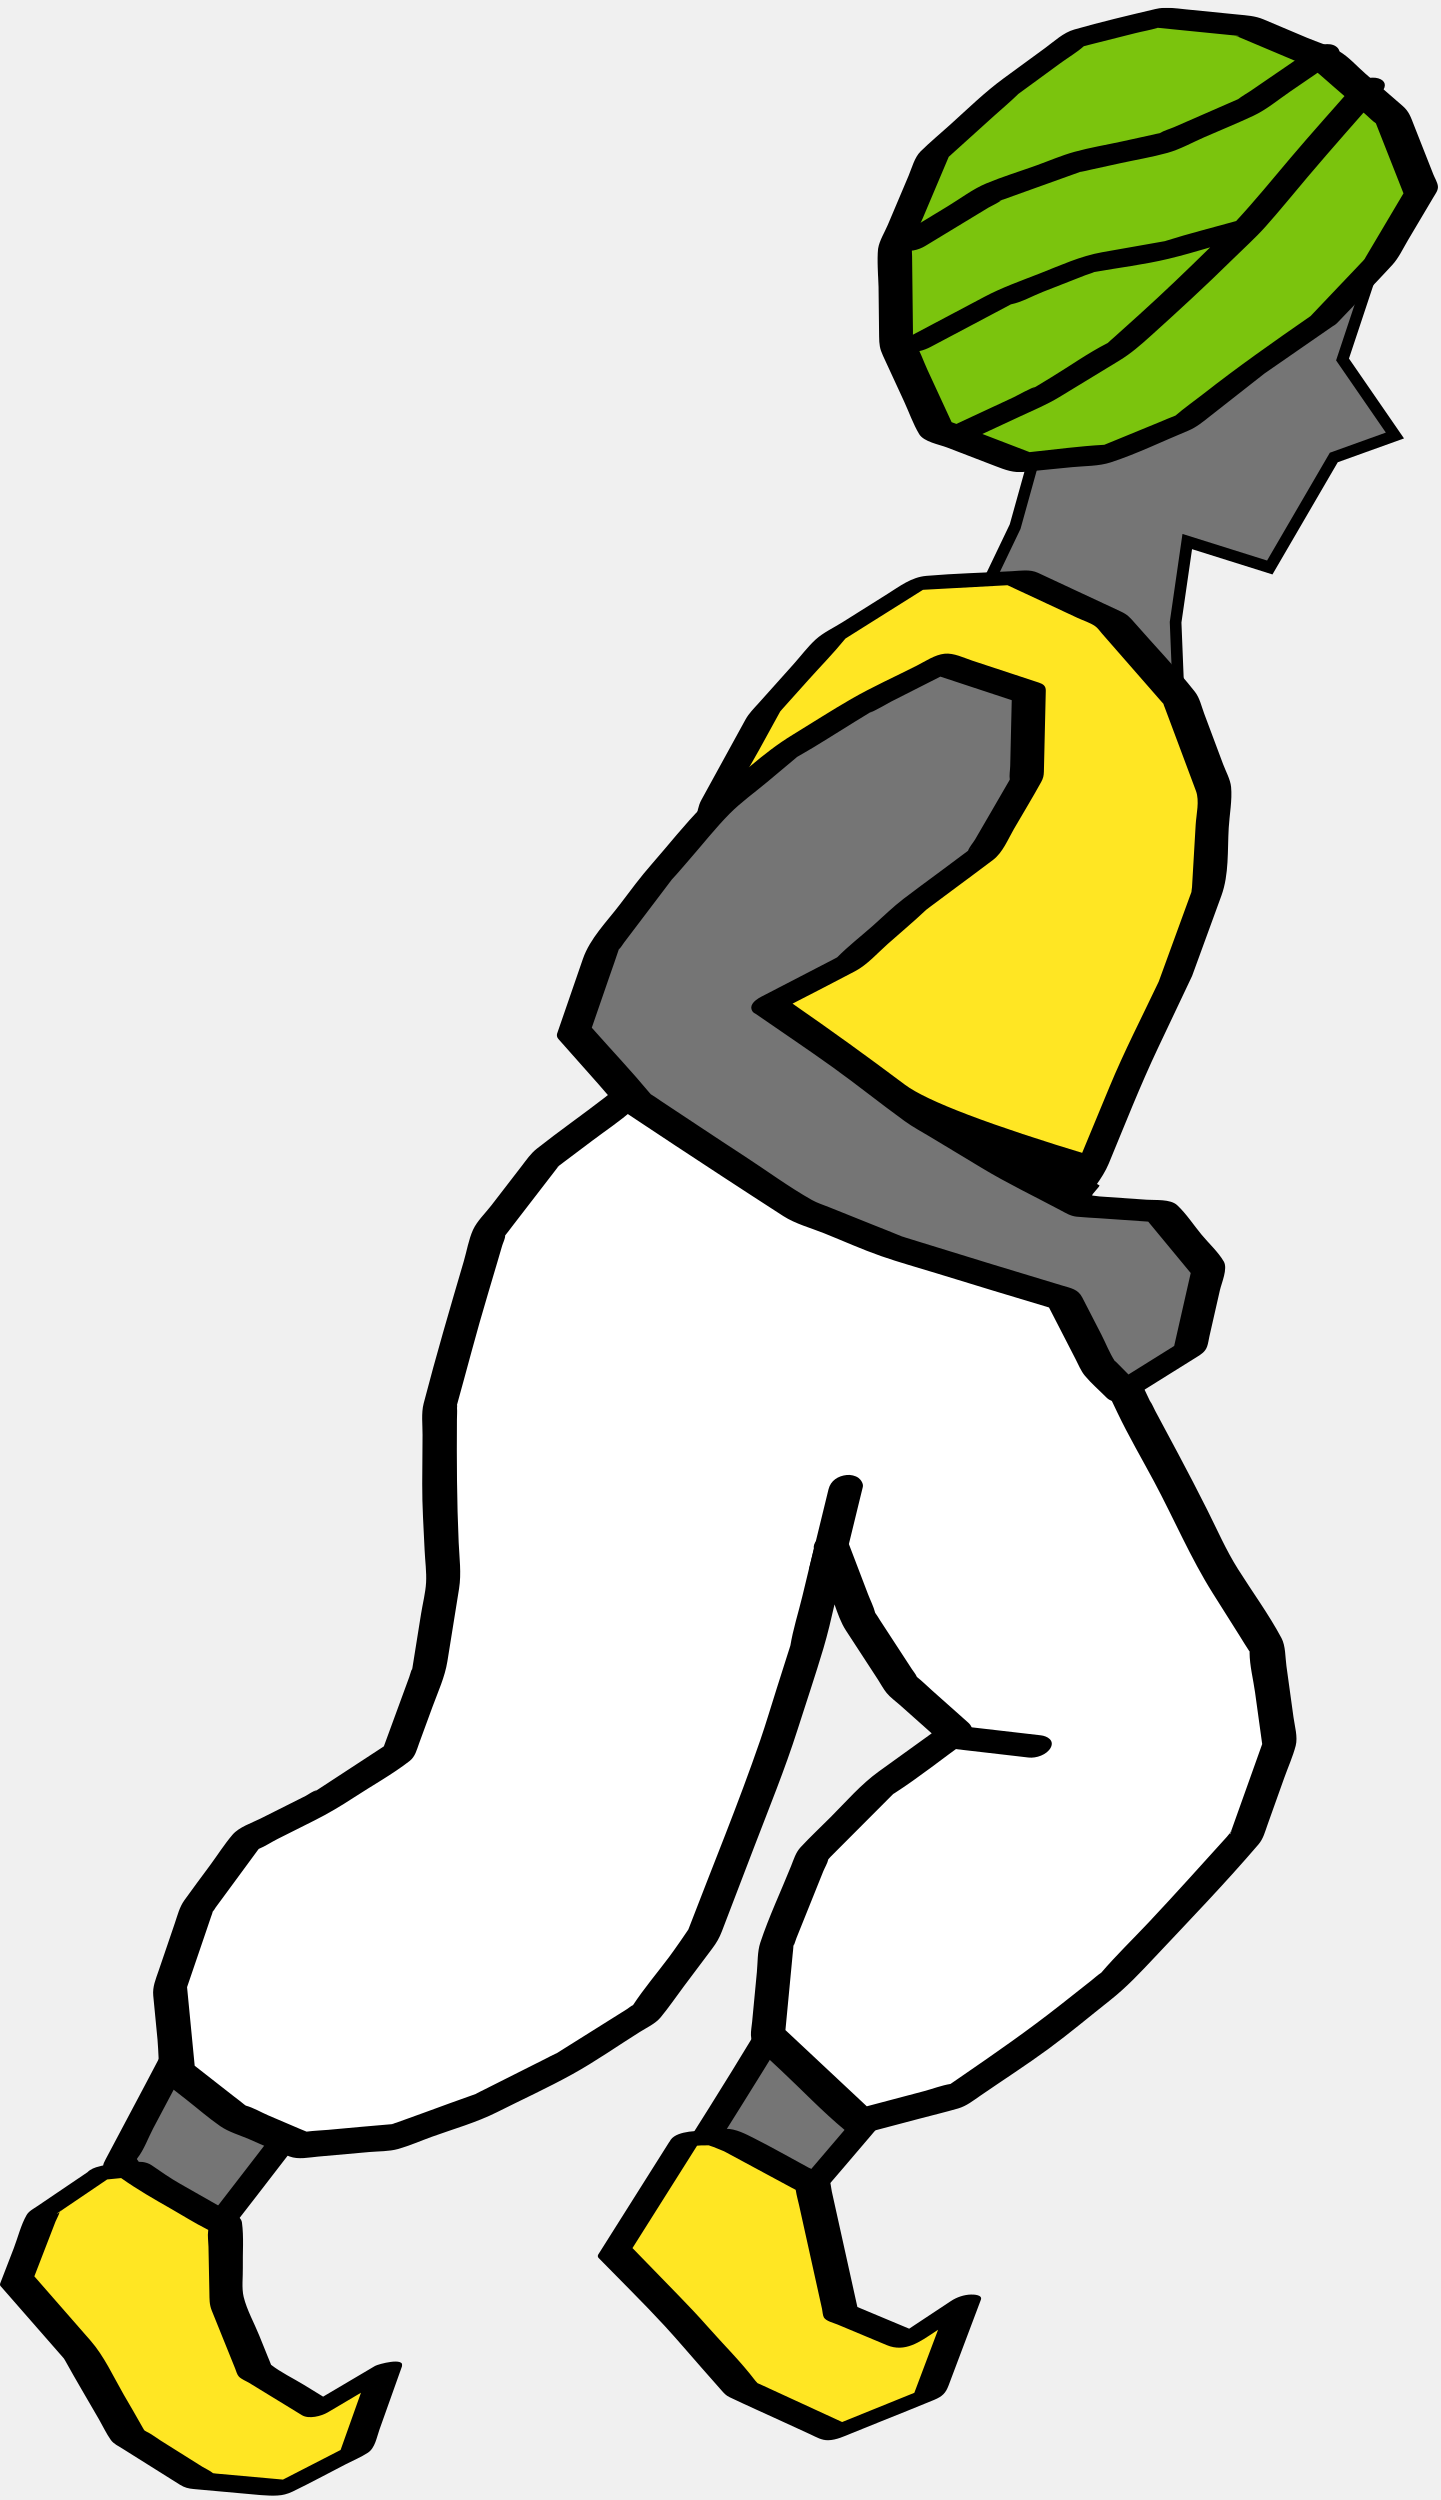
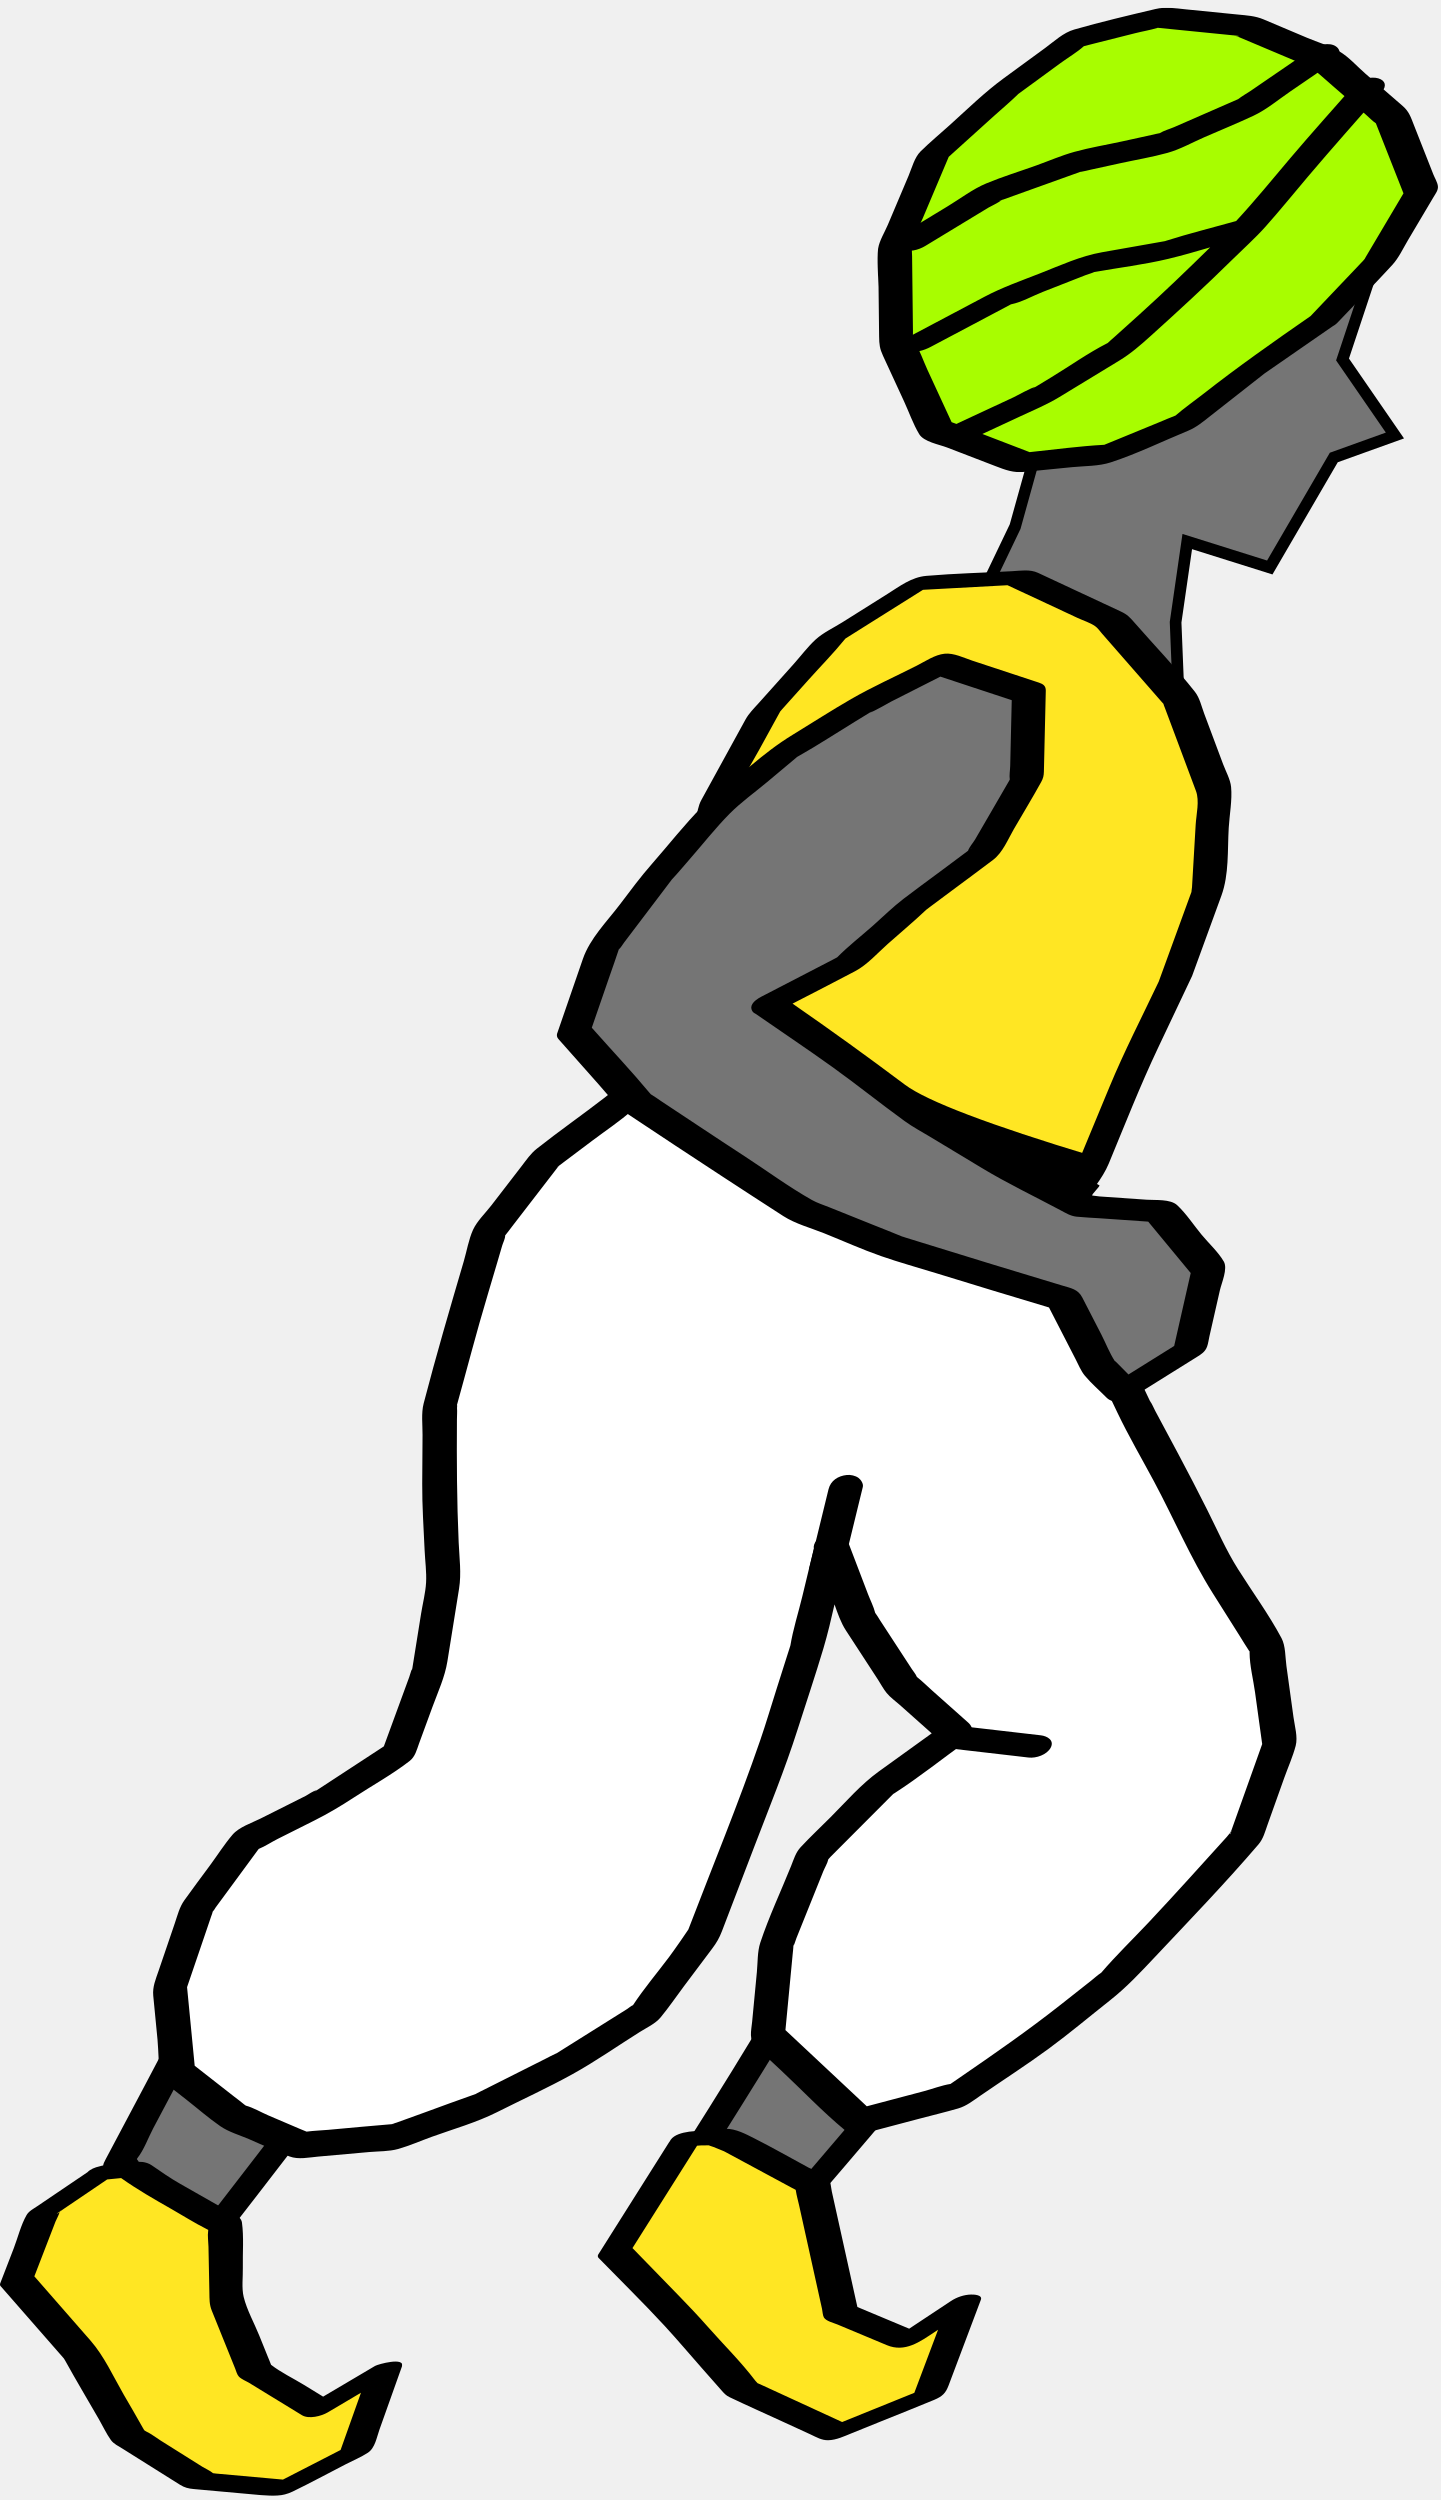
<svg xmlns="http://www.w3.org/2000/svg" xmlns:xlink="http://www.w3.org/1999/xlink" width="102" height="177" viewBox="0 0 102 177">
  <defs>
    <path id="prefix__a" d="M0 0.534L28.476 0.534 28.476 24.198 0 24.198z" />
    <path id="prefix__c" d="M0.522 0.384L40.213 0.384 40.213 33.261 0.522 33.261z" />
  </defs>
  <g fill="none" fill-rule="evenodd">
    <path fill="#757575" d="M96.854 20.021L95.051 25.451 98.76 30.833 94.434 32.389 89.899 40.179 84.058 38.342 83.232 44.054 83.479 50.162 83.891 56.196 83.15 62.105 78.71 60.949 74.43 55.836 71.942 49.621 68.7 43.906 71.88 37.268 73.817 30.267 77.241 24.434 81.799 19.614 86.235 14.652 91.482 10.207 95.8 14.373z" />
    <path fill="#000" d="M94.153 32.052l-4.444 7.634-5.99-1.883-.9 6.23.249 6.156.408 5.994-.677 5.404-3.857-1.004-4.154-4.962-2.463-6.153-3.16-5.579 3.087-6.443L74.2 30.43l3.373-5.746 4.534-4.794 4.417-4.94 4.94-4.186 3.955 3.815 1.01 5.414-1.834 5.523 3.522 5.111-3.964 1.426zm1.354-6.667l1.772-5.334-1.098-5.883-4.68-4.517-5.532 4.687-4.47 4.993-4.558 4.82-3.48 5.907-1.97 7.065-3.256 6.799 3.334 5.878 2.478 6.189 4.431 5.326 5.023 1.307.804-6.415-.414-6.062-.245-6.07.751-5.194 5.693 1.79 4.624-7.944 4.69-1.687-3.897-5.655z" />
    <path fill="#757575" d="M23.365 147.274L18.322 153.855 13.354 160.268 12.186 160.797 8.463 153.103 11.916 146.592 15.356 139.972 19.167 143.862z" />
    <g>
      <path fill="#000" d="M14.358 157.387l-1.473 1.9-1.543-3.191-1.289-2.663c-.099-.204-.186-.524-.336-.695-.008-.008-.018-.026-.026-.042.007-.02.016-.04.035-.063.468-.588.768-1.446 1.118-2.108l1.532-2.89c.521-.98 1.036-1.964 1.549-2.95l1.601-3.083c.822.871 1.648 1.745 2.527 2.545 1.262 1.15 2.66 2.177 3.992 3.25-2.556 3.334-5.113 6.668-7.687 9.99m10.121-10.729c-1.392-1.132-2.87-2.204-4.197-3.412-1.335-1.217-2.547-2.6-3.812-3.89-.548-.56-2.004.037-2.305.617-1.297 2.496-2.58 5-3.898 7.484l-2.79 5.26c-.207.39-.235.488-.043.884l1.11 2.294 2.447 5.057c.253.523 1.268.283 1.65.11.592-.268 1.383-.5 1.829-.982.262-.283.482-.622.718-.927l3-3.871c1.315-1.698 2.62-3.402 3.926-5.106l2.355-3.074c.004-.005.005-.008.007-.013.122-.143.167-.298.003-.431" transform="translate(0 .166)" />
      <path fill="#ffe623" d="M7.208 153.669L3.067 156.473 1.201 161.304 5.69 166.437 9.071 172.312 14.102 175.475 20.001 176.006 25.222 173.322 27.269 167.574 22.493 170.397 18.03 167.665 16.038 162.732 15.93 157.326 10.649 154.319 9.457 153.448z" transform="translate(0 .166)" />
      <g transform="translate(0 .166) translate(0 152.339)">
        <mask id="prefix__b" fill="#fff">
          <use xlink:href="#prefix__a" />
        </mask>
        <path fill="#000" d="M15.31 22.626c-.068-.007-.149-.02-.228-.03-.207-.178-.548-.324-.758-.456l-2.947-1.852c-.332-.208-.668-.478-1.024-.643-.014-.007-.078-.047-.12-.07-.023-.03-.051-.067-.064-.09-.46-.833-.948-1.65-1.422-2.472-.736-1.28-1.37-2.698-2.348-3.815L2.432 8.66l.863-2.235.638-1.651c.028-.074.23-.455.297-.674-.094.12-.345.164-.093.039.034-.018.066-.043.1-.064.014-.053.021-.097.011-.117.022.042.014.078-.004.113.116-.074.229-.16.34-.236l1.43-.968c.524-.355 1.05-.71 1.574-1.067l.988-.097c1.156.82 2.354 1.504 3.594 2.21.807.46 1.603.968 2.433 1.385.04.02.092.046.14.074 0 .017 0 .037-.005.067-.052.355.015.77.022 1.129l.064 3.22c.01.496-.01.852.171 1.301l1.143 2.832.514 1.274c.071.176.127.42.26.562.175.188.522.32.74.453l1.49.912 2.231 1.366c.491.301 1.377.071 1.83-.196l2.354-1.392-1.443 4.053-4.08 2.097-4.724-.425M26.56 15l-3.683 2.177-1.38-.846c-.75-.458-1.61-.868-2.305-1.408-.007-.017-.014-.031-.024-.06-.055-.16-.128-.315-.19-.47l-.623-1.542c-.354-.878-.876-1.808-1.102-2.728-.154-.632-.047-1.426-.06-2.074-.02-1.042.078-2.167-.063-3.2-.07-.51-.844-.729-1.26-.967-1.039-.59-2.077-1.182-3.115-1.773-.713-.406-1.336-.843-2.012-1.31C9.975.267 8.584.685 7.705.772l-.011.001c-.214.003-.433.033-.65.1-.326.074-.646.2-.85.415l-2.158 1.46-1.396.946c-.263.178-.596.345-.758.627-.403.701-.618 1.6-.908 2.352-.32.826-.64 1.653-.958 2.48-.035.096-.013.177.066.243l2.557 2.925 1.574 1.799c.102.116.207.232.307.351.017.026.049.072.085.138.776 1.406 1.603 2.787 2.404 4.179.275.477.518 1.007.838 1.456.203.284.53.428.826.615 1.358.852 2.716 1.706 4.073 2.559.318.2.603.27.973.302.768.07 1.535.14 2.302.208l2.518.227c.77.07 1.442.099 2.18-.257 1.27-.614 2.514-1.293 3.769-1.938.512-.263 1.07-.494 1.555-.81.515-.337.626-1.09.822-1.639l1.589-4.463c.25-.7-1.691-.168-1.895-.047" mask="url(#prefix__b)" />
      </g>
      <path fill="#000" d="M4.237 156.415l-.007.025c.007-.009.01-.02.014-.03l-.007.005" transform="translate(0 .166)" />
      <path fill="#757575" d="M64.952 145.837L59.879 151.841 54.819 157.734 53.631 158.002 49.57 151.82 53.747 145.181 57.768 138.433 61.314 142.161z" transform="translate(0 .166)" />
      <path fill="#000" d="M55.845 155.26l-1.476 1.719-3.547-5.4c2.162-3.439 4.31-6.876 6.389-10.365.214-.36.43-.72.643-1.08 1.915 2 3.84 3.984 5.787 5.954-2.59 3.065-5.182 6.128-7.796 9.173m10.308-9.664c0-.024-.001-.047-.008-.068-.012-.049-.034-.097-.079-.143-2.42-2.446-4.812-4.911-7.184-7.404-.45-.474-1.913-.056-2.219.458-2.127 3.57-4.259 7.127-6.47 10.644l-1.727 2.743c-.112.178-.123.271-.01.444l4.06 6.182c.207.315.988.144 1.258.084.739-.167 1.597-.247 2.15-.81.23-.235.432-.503.644-.751l3.05-3.552c1.34-1.558 2.664-3.127 3.99-4.696l2.448-2.897c.066-.079.089-.146.095-.207.002-.01.002-.018.002-.027" transform="translate(0 .166)" />
      <path fill="#ffe623" d="M48.578 151.286L43.526 159.291 48.153 164.049 52.515 168.997 59.136 172.045 65.812 169.343 68.26 162.845 64.186 165.541 59.53 163.593 57.513 154.48 52.271 151.653 50.945 151.112z" transform="translate(0 .166)" />
      <path fill="#000" d="M64.734 169.245l-5.111 2.069-3.322-1.53-2.278-1.048c-.13-.059-.268-.113-.397-.178v-.002c-.05-.063-.11-.117-.16-.18-1.017-1.342-2.257-2.56-3.37-3.824-.648-.734-1.312-1.436-1.995-2.138l-3.322-3.417 4.573-7.247.314-.023c.1-.007.33.01.51-.005.11.049.25.082.338.118l.738.3c.026.013.058.028.093.048.455.247.911.491 1.367.737l3.347 1.805c.087.047.192.09.277.147l.009.046c.052.354.156.709.234 1.058l1.622 7.33c.037.168.044.453.133.603.157.26.69.382.953.492l3.498 1.464c1.294.541 2.344-.238 3.39-.93l.241-.16-1.682 4.465m-14.73-17.615c-.119-.013-.062-.016 0 0m1.245.51c-.099-.042-.08-.04 0 0m17.508 10.147c-.5.01-1.016.186-1.43.46l-2.957 1.958-3.667-1.535-1.811-8.18c-.06-.27-.066-.727-.263-.943-.297-.326-1.01-.544-1.391-.75-1.276-.689-2.539-1.413-3.833-2.067-.59-.299-1.332-.694-2.003-.673-.775.024-1.553.114-2.328.171-.074.006-.158.014-.244.025-.023.001-.042.004-.053.005-.009.001-.017.005-.026.006-.464.065-1.019.215-1.267.567-.026.035-.037.065-.05.097-.012.016-.03.027-.042.045l-5.051 8.005c-.035.096-.013.178.065.244 1.549 1.592 3.144 3.15 4.65 4.783.89.967 1.74 1.975 2.61 2.962l1.406 1.595c.193.218.319.368.58.492 1.224.585 2.466 1.135 3.699 1.703l2.046.94c.414.192.773.416 1.243.405.579-.014 1.117-.275 1.643-.488l2.06-.833c1.264-.512 2.537-1.01 3.796-1.536.588-.247.817-.48 1.022-1.024l.82-2.177 1.464-3.886c.135-.357-.51-.375-.688-.37" transform="translate(0 .166)" />
      <path fill="#FFF" d="M58.851 109.33L57.162 116.333 54.961 123.246 52.394 130.049 49.752 136.954 45.709 142.345 40.012 145.921 34.143 148.875 27.919 151.125 21.287 151.715 16.572 149.7 12.607 146.599 12.023 140.573 13.951 134.913 17.495 130.09 22.982 127.337 28.228 123.903 30.383 118.025 31.38 111.809 31.102 105.597 31.144 99.359 32.796 93.341 34.64 87.066 38.634 81.882 43.805 77.991 48.749 73.492 54.826 74.631 60.517 76.377 66.078 78.666 69.225 83.762 73.964 88.329 77.527 93.685 80.31 99.533 83.337 105.196 86.21 110.912 89.642 116.359 90.593 123.249 88.231 129.874 83.548 135.039 78.852 140.027 73.465 144.277 67.757 148.202 60.835 150.032 54.364 143.97 54.975 137.543 57.541 131.159 62.385 126.304 67.641 122.517 63.868 119.16 60.811 114.467z" transform="translate(0 .166)" />
      <path fill="#000" d="M48.61 136.737l.002-.007-.006.014.005-.007M29.193 117.946c-.01.02-.024.043-.03.058l.03-.058zM87.079 129.614c.019-.022.036-.042.053-.059.006-.02.01-.037.02-.056-.05.017-.068.068-.073.115" transform="translate(0 .166)" />
      <path fill="#000" d="M87.966 127.23l-.776 2.175c-.01.029-.025.061-.039.094.017-.006.036-.008.06-.003-.013-.003-.043.022-.079.06-.01.025-.02.052-.022.075-.01.117-.038.057-.031-.017-.087.101-.187.235-.214.263-1.84 2.03-3.667 4.071-5.544 6.067-1.115 1.184-2.3 2.33-3.36 3.565l-.012.006c-.239.156-.46.363-.683.54l-2.18 1.72c-2.265 1.786-4.598 3.407-6.976 5.041l-.815.561c-.628.099-1.283.355-1.885.514l-4.041 1.069-5.76-5.395.515-5.404c.015-.164.039-.33.046-.494l.004-.042c-.012.024-.027.05-.048.077.019-.025.033-.057.049-.087.016-.143.057-.13.02-.035.078-.164.129-.37.19-.522l1.274-3.17.63-1.569c.098-.242.299-.57.355-.845.064-.064.146-.166.165-.185l.955-.957 2.625-2.632.852-.854.006-.005c.018-.01.044-.024.086-.05 1.757-1.135 3.415-2.462 5.113-3.685.464-.334.541-.92.11-1.305l-2.531-2.252c-.37-.328-.728-.688-1.116-.994-.003-.008-.002-.011-.007-.022-.075-.18-.234-.36-.34-.523l-2.264-3.473c-.104-.161-.199-.336-.317-.487l-.015-.018c-.112-.45-.348-.903-.512-1.333l-1.38-3.615c-.032-.48-.734-.702-1.13-.678-.18.011-.354.054-.515.119-.489.164-.875.517-.812.962l-.809 3.356c-.282 1.172-.67 2.363-.858 3.555l.015-.092c-.006.028-.013.056-.022.083-.079.24-.153.48-.23.72-.239.753-.48 1.506-.718 2.259-.39 1.22-.75 2.454-1.167 3.665-1.552 4.513-3.388 8.954-5.093 13.41-.013.036-.972 1.427-1.37 1.957-.843 1.125-1.776 2.223-2.548 3.398-.13.047-.322.215-.412.272l-1.888 1.185-3.106 1.949c-.019.007-.047.02-.097.042-.227.103-.448.225-.671.338l-2.169 1.091-2.133 1.074c-.194.098-.394.19-.585.295-.038.02-.06.033-.078.045-1.22.422-2.427.878-3.64 1.317l-1.97.712c-.025.009-.242.067-.327.108h-.007c-1.498.119-2.994.267-4.491.4-.506.045-1.031.06-1.538.128-.157-.07-.322-.13-.474-.195l-2.246-.96c-.497-.213-1.05-.544-1.582-.687-.042-.031-.088-.061-.093-.066-.232-.199-.484-.379-.726-.568l-1.97-1.54-.83-.65-.54-5.564 1.357-3.98.356-1.049c.03-.086.071-.178.092-.267-.021.023-.048.048-.085.07.03-.018.06-.049.09-.086l.002-.005c.027-.136.065-.122.047-.063.063-.094.121-.201.166-.263l.683-.928 1.705-2.32.607-.826c.017-.024.036-.047.054-.07.454-.183.914-.493 1.327-.7l2.6-1.305c.986-.494 1.88-1.027 2.802-1.63 1.301-.852 2.717-1.63 3.947-2.584.408-.316.508-.79.678-1.254l.947-2.583c.389-1.06.88-2.114 1.058-3.233l.825-5.138c.173-1.08.021-2.186-.028-3.275-.13-2.909-.142-5.788-.123-8.702.002-.27.026-.55.006-.82-.003-.033.024-.172.001-.198-.003-.002-.005 0-.007-.002l.487-1.773c.37-1.346.726-2.697 1.108-4.04.408-1.432.84-2.858 1.26-4.286l.35-1.194c.06-.204.216-.493.208-.705 0-.004-.002-.004-.002-.007.179-.214.342-.443.512-.664l3.16-4.1c.04-.051.09-.108.128-.164l.333-.252 2.074-1.56c.934-.703 1.932-1.361 2.806-2.138 1.26-1.12 2.496-2.272 3.744-3.408l.534-.485 2.998.561 2.017.379.165.022c-.067-.022-.102-.036.002 0 .09.013.181.029.185.043.002.01-.036.002-.083-.011l.17.052c2.277.698 4.57 1.322 6.772 2.229l3.818 1.572 2.823 4.571c.268.433.622.745.989 1.099l2.5 2.41 1.14 1.098.337.325c.019.018.034.038.05.057.01.027.024.053.033.071.08.136.178.265.265.397l.864 1.299 1.903 2.859c.113.17.26.527.43.647-.06-.043-.151-.321-.043-.094.07.145.138.29.207.436.837 1.757 1.67 3.516 2.509 5.272.795 1.668 1.737 3.276 2.608 4.905 1.405 2.628 2.572 5.39 4.161 7.913l1.895 3.005c.22.35.432.709.663 1.053.02.029.031.043.046.061-.004.018-.007.04-.007.076.005.916.262 1.9.387 2.806l.456 3.304.05.36-1.397 3.916m-60.211 22.995c.117-.03.36-.03 0 0m-5.346-23.628c-.04.025-.08.05-.12.077-.222.15.047-.05.12-.077m17.104-44.18c-.032.038-.06.066-.071.052l.07-.052m52.068 39.001l-.501-3.633c-.085-.611-.054-1.418-.35-1.974-.9-1.685-2.063-3.271-3.08-4.887-.84-1.33-1.475-2.793-2.18-4.197-.66-1.312-1.33-2.61-2.022-3.905l-1.656-3.096c-.123-.231-.228-.508-.384-.72.023.032.153.322.05.106-.06-.126-.121-.253-.18-.38l-2.54-5.337c-.282-.593-.703-1.127-1.066-1.672l-1.958-2.944c-.309-.463-.58-.917-.98-1.304-.706-.686-1.417-1.366-2.126-2.05l-2.264-2.182-.069-.067-.032-.073c-.144-.331-.399-.647-.588-.954l-1.882-3.046c-.347-.56-.562-1.078-1.188-1.35-1.757-.764-3.542-1.537-5.34-2.199-1.677-.616-3.438-1.06-5.146-1.583-1.59-.488-3.265-.702-4.898-1.008-.767-.144-1.732-.497-2.521-.368-.82.135-1.495 1-2.077 1.53-1.241 1.128-2.436 2.372-3.763 3.398-1.593 1.232-3.247 2.386-4.827 3.634-.437.344-.737.79-1.075 1.23l-2.158 2.8c-.412.534-1.01 1.102-1.292 1.725-.308.683-.442 1.509-.653 2.225-.982 3.342-1.962 6.685-2.838 10.056-.182.7-.075 1.515-.08 2.233l-.023 3.446c-.01 1.575.1 3.15.17 4.723.033.75.146 1.54.103 2.292-.042.72-.235 1.463-.35 2.175l-.547 3.419c-.024.147-.053.294-.071.442-.001.012-.004.014-.005.023.01-.024.018-.044.037-.075-.014.023-.025.05-.037.076-.023.145-.061.15-.029.056-.08.181-.128.399-.192.572l-1.796 4.902-4.51 2.951-.25.164c-.187-.005-.611.31-.765.387l-3.202 1.607c-.621.312-1.52.6-1.986 1.145-.576.674-1.064 1.449-1.59 2.163-.606.826-1.227 1.644-1.821 2.48-.347.487-.482 1.057-.674 1.621l-1.153 3.382c-.204.601-.435 1.116-.375 1.753.099 1.038.202 2.075.302 3.113.082.841.04 1.822.257 2.641.08.305.333.47.568.652.404.318.81.634 1.216.951.797.624 1.572 1.306 2.405 1.881.594.41 1.368.633 2.027.914.955.409 1.904.861 2.876 1.23.629.237 1.371.067 2.024.009l3.622-.323c.655-.058 1.396-.035 2.035-.214.807-.227 1.597-.578 2.384-.862 1.536-.555 3.162-1.011 4.625-1.747 1.774-.893 3.596-1.725 5.334-2.686 1.638-.905 3.193-2 4.778-2.994.49-.309 1.094-.579 1.47-1.032.579-.7 1.096-1.463 1.64-2.19l2.018-2.69c.299-.398.502-.75.68-1.215l2.288-5.979c1.054-2.754 2.177-5.5 3.072-8.31.609-1.914 1.256-3.82 1.828-5.744.303-1.021.548-2.064.785-3.11.223.639.447 1.292.81 1.85l2.26 3.468c.203.312.387.668.623.957.258.314.623.573.925.84l2.263 2.015c-1.247.9-2.494 1.798-3.742 2.697-1.27.915-2.313 2.132-3.416 3.237-.706.708-1.443 1.396-2.123 2.128-.35.377-.485.858-.675 1.331-.722 1.796-1.568 3.584-2.178 5.42-.214.644-.18 1.415-.244 2.083l-.335 3.515c-.064.678-.259 1.283.281 1.798.576.55 1.163 1.09 1.745 1.634 1.501 1.407 2.948 2.932 4.533 4.246.614.51 1.352.233 2.037.051l3.27-.864c.905-.24 1.819-.458 2.718-.718.594-.172 1.072-.56 1.576-.906 1.612-1.11 3.268-2.174 4.846-3.333 1.477-1.085 2.886-2.275 4.324-3.41 1.19-.938 2.166-1.99 3.208-3.096 2.462-2.617 4.972-5.219 7.31-7.95.345-.404.463-.896.641-1.393l1.184-3.319c.266-.747.609-1.504.81-2.273.161-.617-.07-1.393-.155-2.015M55.965 116.306c.03-.126.038-.23 0 0" transform="translate(0 .166)" />
      <path fill="#000" d="M15.054 135.212c0 .005-.003.01-.005.016.029-.032.046-.061.054-.084-.016.024-.032.048-.049.068M56.175 137.615v.01l.02-.044-.02.034M54.241 75.501l-.007-.002h-.001l.104.032c-.032-.01-.064-.018-.096-.03" transform="translate(0 .166)" />
-       <path fill="#7bc40d" d="M93.712 22.474L88.727 25.928 83.939 29.683 78.322 31.991 72.322 32.584 66.278 30.26 63.447 24.127 63.368 17.237 66.075 10.834 71.193 6.214 76.176 2.568 82.132 1.065 88.205 1.673 93.886 4.072 98.559 8.124 100.616 13.342 97.673 18.305z" transform="translate(0 .166)" />
+       <path fill="#a8fd00" d="M93.712 22.474L88.727 25.928 83.939 29.683 78.322 31.991 72.322 32.584 66.278 30.26 63.447 24.127 63.368 17.237 66.075 10.834 71.193 6.214 76.176 2.568 82.132 1.065 88.205 1.673 93.886 4.072 98.559 8.124 100.616 13.342 97.673 18.305z" transform="translate(0 .166)" />
      <path fill="#000" d="M87.392 2.344l-.014-.001c.037.017.072.03.108.039-.033-.011-.064-.025-.094-.038M89.509 26.292l.032-.021c-.01.005-.017.011-.025.016l-.007.005" transform="translate(0 .166)" />
      <g transform="translate(0 .166) translate(61.596)">
        <mask id="prefix__d" fill="#fff">
          <use xlink:href="#prefix__c" />
        </mask>
        <path fill="#000" d="M36.466 15.722l-1.033 1.743c-.114.193-.233.383-.342.578l-.062.115c-.032.041-.07.09-.091.111-.155.162-.308.324-.461.487-.449.47-.897.942-1.345 1.414l-1.942 2.044c-2.593 1.798-5.148 3.592-7.631 5.54-.636.498-1.318.971-1.93 1.503l-.015.005c-.376.14-.744.306-1.115.458l-3.103 1.275c-.268.11-.54.214-.808.33-1.763.096-3.53.336-5.288.52l-5.523-2.123-1.712-3.709c-.3-.65-.546-1.398-.926-2.007-.033-.052-.044-.12-.079-.17-.008-.01-.013-.015-.017-.016-.01-.177 0-.363-.002-.533l-.061-5.311c-.004-.313-.054-.66.023-.96.15-.577.494-1.165.725-1.713l1.846-4.366 3.225-2.912c.546-.492 1.115-.968 1.641-1.48.026-.025.038-.04.052-.054.213-.151.422-.309.634-.463l2.366-1.73c.529-.389 1.155-.752 1.65-1.195.249-.06.496-.127.743-.19l2.875-.725c.52-.132 1.091-.224 1.615-.386h.004l1.116.112 3.002.3 1.14.114.146.015c-.04-.02-.08-.042-.116-.073.034.03.08.053.13.074.057.007.114.014.17.017.287.016.129.076-.077.021.087.031.175.056.241.084l1.156.488 2.767 1.168.958.404c.162.07.374.202.266.104.485.404.955.829 1.432 1.242l2.416 2.095c.222.192.44.43.684.593l.005.003.097.244 1.858 4.716-1.304 2.199m3.409-3.564l-1.356-3.442c-.225-.57-.344-.979-.804-1.378l-2.642-2.29c-.582-.506-1.168-1.181-1.838-1.573-.692-.405-1.54-.65-2.278-.961L27.86 1.205C27.27.956 26.673.926 26.04.863L22.352.495C21.616.42 20.942.3 20.214.472c-1.92.454-3.86.91-5.756 1.453-.772.22-1.415.836-2.05 1.301l-2.94 2.15c-1.353.99-2.553 2.169-3.797 3.291-.695.628-1.427 1.231-2.093 1.89-.426.421-.617 1.177-.845 1.717L1.26 15.756c-.218.516-.6 1.121-.685 1.677-.132.855.02 1.852.03 2.714l.04 3.505c.007.558.04.862.276 1.37l1.491 3.231c.349.756.64 1.6 1.068 2.314.33.552 1.414.734 1.976.95l3.45 1.327c.69.265 1.248.476 2.004.401l3.404-.337c.882-.087 1.886-.06 2.736-.34 1.858-.606 3.66-1.492 5.466-2.235.61-.25 1.086-.66 1.601-1.064l2.907-2.281c.296-.232.594-.462.888-.696l-.02.01c.01-.003.018-.01.027-.015l.068-.054c.171-.137.044-.023-.043.038.073-.043.145-.104.209-.148l2.773-1.922 1.815-1.256c.132-.071.25-.155.34-.25 1.296-1.365 2.616-2.71 3.89-4.095.464-.504.766-1.169 1.113-1.754l1.815-3.061c.14-.238.347-.493.309-.78-.037-.273-.234-.592-.334-.847" mask="url(#prefix__d)" />
      </g>
      <path fill="#000" d="M73.32 27.222c-.004 0-.008.003-.011.004h.004l.006-.004" transform="translate(0 .166)" />
      <path fill="#000" d="M97.59 5.382c-.503-.153-1.336.049-1.69.453-1.51 1.72-3.042 3.423-4.523 5.168-1.277 1.506-2.52 3.038-3.86 4.482l-.026.006c-1.64.462-3.305.873-4.93 1.388l-.08.028h-.006c-.408.07-.813.144-1.22.216l-3.22.568c-1.539.271-2.945.926-4.397 1.495-1.331.522-2.678.991-3.941 1.662l-5.288 2.802c-.38.202-.654.683-.203.957.49.296 1.25.018 1.695-.218l4.61-2.443 1.036-.55.033-.017.014-.002c.746-.15 1.532-.6 2.238-.877l3.008-1.179c.19-.074.438-.135.64-.23 1.737-.305 3.519-.52 5.234-.93.995-.24 1.982-.524 2.967-.815-1.642 1.612-3.29 3.2-5.001 4.744l-1.807 1.628c-.147.133-.307.26-.447.402-.011.005-.016.006-.03.014-1.355.69-2.635 1.603-3.934 2.393l-1.016.618-.127.077c.014-.004.024-.004.03 0-.005-.003-.025.004-.036.004-.038.023-.077.045-.116.07-.224.146.01-.036.112-.07-.211.01-1.418.675-1.535.73l-4.222 1.965c-.364.17-.95.592-.616 1.042.317.428 1.21.25 1.595.071l3.699-1.721c.93-.433 1.884-.827 2.762-1.361l4.244-2.582c.832-.506 1.492-1.084 2.218-1.738 1.972-1.779 3.91-3.558 5.8-5.423.783-.773 1.62-1.516 2.352-2.338 1.025-1.15 1.996-2.354 2.993-3.53 1.721-2.029 3.489-4.018 5.243-6.018.341-.388.26-.785-.252-.94M87.687 6.84c.107-.057.259-.104 0 0M65.511 17.247l2.627-1.595 1.844-1.118c.082-.05.688-.342.913-.514-.105.052-.236.054.004-.014l.026-.008c.034-.029.058-.054.059-.072-.002.027-.022.049-.046.067.199-.06.395-.142.59-.212l1.945-.698c1.002-.36 2.007-.718 3.009-1.08l.09-.012c.211-.032.423-.093.632-.139l2.08-.455c1.116-.244 2.264-.433 3.367-.738.895-.247 1.76-.737 2.608-1.107 1.159-.506 2.335-.984 3.48-1.52.925-.433 1.754-1.133 2.592-1.707l3.085-2.112c.392-.269.631-.773.166-1.095-.468-.322-1.28-.109-1.704.182l-2.579 1.765-1.78 1.22c-.049.033-.686.422-.86.569-.214.087-.424.185-.635.277l-1.906.833-1.991.87c-.3.13-.72.243-1.015.427-.2.033-.4.088-.598.131l-2.078.456c-1.117.244-2.265.432-3.368.737-.916.253-1.812.645-2.705.965-1.173.421-2.381.79-3.532 1.269-.95.394-1.835 1.074-2.711 1.605l-3.147 1.91c-.412.25-.616.784-.167 1.094.487.335 1.259.09 1.705-.181" transform="translate(0 .166)" />
      <path fill="#000" d="M70.895 14.02c.015-.008.03-.018.042-.028l-.012.004-.03.023" transform="translate(0 .166)" />
      <path fill="#ffe623" d="M83.219 69.13L80.046 75.831 77.176 82.758 72.689 89.276 67.803 85.549 62.391 82.802 57.96 78.629 52.841 75.348 49.831 70.213 49.227 63.42 50.687 56.547 54.099 50.329 58.836 45.042 65.076 41.12 72.203 40.733 78.702 43.766 83.552 49.317 85.972 55.788 85.569 62.693z" transform="translate(0 .166)" />
      <path fill="#000" d="M84.653 58.23l-.259 4.423c-.004.07-.052.344-.034.318-.037.11-.083.22-.122.33l-.792 2.17-1.408 3.86c-1.175 2.48-2.442 4.933-3.492 7.47l-2.233 5.388c-.423 1.021-1.064 1.852-1.693 2.766l-2.04 2.963-1.319-1.005c-.77-.588-1.524-1.28-2.349-1.79-.998-.615-2.128-1.08-3.174-1.61-.742-.376-1.657-.69-2.31-1.209-.996-.792-1.886-1.777-2.813-2.65-.565-.533-1.104-1.163-1.758-1.588-1.162-.754-2.332-1.494-3.497-2.242-.421-.27-.837-.586-1.28-.82-.042-.022-.064-.031-.078-.035-.11-.141-.188-.322-.279-.476l-2.187-3.73c-.155-.264-.417-.577-.51-.872-.092-.292-.06-.682-.088-.984l-.39-4.396c-.04-.446-.095-.893-.119-1.34l-.003-.03v-.004c.028-.172.073-.344.11-.516l.893-4.208c.151-.71.208-1.547.516-2.207.533-1.137 1.222-2.225 1.826-3.326l1.048-1.91.308-.56c.014-.027.081-.143.116-.209.041-.046.099-.116.118-.137.157-.17.31-.346.465-.52l1.41-1.573c.851-.95 1.76-1.871 2.564-2.861.026-.033.044-.051.06-.069l.213-.134 1.46-.918 3.756-2.36.058-.036 5.984-.325 2.813 1.312 2.153 1.006c.391.182.877.33 1.233.576.189.13.334.349.486.523l1.409 1.612 2.8 3.205c.045.051.098.105.145.16-.007.022.083.233.101.282l.674 1.8 1.527 4.086c.268.713.024 1.657-.019 2.4m2.509-2.676c-.05-.533-.379-1.114-.566-1.615l-1.338-3.577c-.19-.508-.319-1.12-.659-1.55-1.328-1.685-2.84-3.25-4.252-4.866-.352-.403-.52-.597-.992-.817l-3.088-1.441c-.925-.432-1.848-.867-2.775-1.296-.576-.267-1.223-.15-1.843-.117-2.017.11-4.05.157-6.063.33-1.058.09-1.884.735-2.752 1.28l-3.2 2.011c-.611.384-1.35.725-1.887 1.216-.566.52-1.05 1.173-1.562 1.744l-2.467 2.755c-.34.378-.696.726-.941 1.173l-3.118 5.683c-.236.43-.286.9-.388 1.38l-.774 3.645c-.152.72-.434 1.51-.465 2.249-.032.756.14 1.573.207 2.326l.322 3.624c.054.611.083.858.388 1.376l1.865 3.18c.288.493.554 1.216 1.002 1.581.79.645 1.775 1.138 2.633 1.688.778.5 1.633.953 2.366 1.517.555.427 1.045.977 1.553 1.457l2.58 2.43c.398.375.837.563 1.33.813l3.293 1.67c1.52.772 2.782 1.84 4.139 2.876l1.855 1.415c.549.419 1.961-.118 2.306-.618l2.666-3.873c.656-.952 1.516-1.91 1.962-2.985 1.14-2.75 2.225-5.524 3.5-8.215l2.402-5.072 2.074-5.684c.55-1.507.425-3.212.519-4.802.054-.926.255-1.967.168-2.891" transform="translate(0 .166)" />
      <path fill="#757575" d="M54.39 70.963L60.078 68.017 64.704 63.908 69.639 60.23 72.699 54.952 72.841 48.867 66.73 46.85 61.029 49.74 55.619 53.045 50.735 57.139 46.525 61.933 42.663 67.032 40.636 72.905 45.018 77.847 50.767 81.656 56.624 85.463 63.105 88.067 69.772 90.135 75.32 91.803 77.811 96.645 79.461 98.31 84.259 95.316 85.547 89.647 82.214 85.617 76.641 85.231 70.798 82.12 65.143 78.706 59.854 74.747z" transform="translate(0 .166)" />
      <path fill="#000" d="M79.896 97.147l-.155-.157-.53-.535c-.064-.065-.297-.31-.276-.247-.378-.573-.646-1.278-.957-1.883-.452-.878-.901-1.757-1.356-2.634-.304-.587-.807-.657-1.404-.837-3.363-1.01-6.72-2.039-10.074-3.08-.356-.11-.712-.224-1.07-.331-.066-.02-.138-.053-.208-.065-.683-.289-1.378-.553-2.065-.83-1.035-.414-2.069-.83-3.102-1.245-.405-.163-.84-.297-1.22-.512-1.648-.931-3.204-2.082-4.79-3.113-1.046-.68-2.085-1.37-3.125-2.058l-2.748-1.821c-.244-.162-.484-.343-.737-.49-.04-.045-.082-.09-.12-.135-1.236-1.485-2.57-2.897-3.85-4.342l-.21-.236 1.26-3.651c.214-.623.442-1.242.644-1.869.096-.295.01-.018.011-.019.144-.134.256-.336.373-.493.984-1.296 1.966-2.594 2.949-3.891.144-.19.292-.38.432-.572l.005-.005c.427-.452.825-.94 1.236-1.407.947-1.079 1.847-2.237 2.859-3.256.8-.806 1.768-1.494 2.639-2.224l1.81-1.516.294-.247c-.01.007-.018.012-.02.01 0-.002.02-.015.043-.03.033-.028.067-.054.1-.083l-.09.078c.052-.033.128-.076.13-.077 1.34-.756 2.634-1.609 3.947-2.411l.938-.573c.034-.02.068-.043.102-.062-.011.002-.021.003-.027-.002.005.004.026-.004.04-.006.045-.027.092-.053.136-.083.163-.112-.03.042-.127.082.226-.046 1.383-.718 1.489-.772l3.507-1.778 5.052 1.668-.06 2.565-.048 2.081c-.007.297-.077.676-.03.976-.01.02-.02.041-.037.068-.12.195-.23.397-.345.595l-1.03 1.778-1.048 1.805c-.1.174-.417.544-.496.793-.13.095-.26.193-.388.289l-1.627 1.213c-.855.636-1.719 1.261-2.564 1.91-.748.574-1.429 1.248-2.133 1.873-.84.747-1.761 1.457-2.553 2.26-.093.049-.185.1-.277.148l-1.949 1.01-3.148 1.63c-.24.124-.58.346-.68.618l-.004.012c-.013.038-.022.077-.024.118-.002.02.002.039.003.059.003.031.006.062.017.094l.007.015c.017.044.034.088.068.134.055.075.134.127.222.168 1.79 1.239 3.599 2.452 5.369 3.718 1.75 1.252 3.428 2.605 5.17 3.868.6.436 1.27.789 1.904 1.173l3.56 2.148c1.793 1.083 3.703 1.996 5.55 2.98.384.204.72.422 1.162.469.538.056 1.083.075 1.623.112l3.448.239 3.01 3.64-1.172 5.162-3.235 2.019zM68.655 59.98c.144-.129.316-.221.036-.027l-.036.027zm16.416 27.268c-.559-.676-1.084-1.487-1.727-2.087-.476-.446-1.536-.345-2.148-.387l-3.362-.233c-.136-.01-.328-.05-.501-.063-.092-.05.591-.677.501-.724-1.151-.613-1.318-1.306-.501-2.076-7.29-2.204-11.71-3.885-13.258-5.043-2.76-2.066-5.13-3.78-7.962-5.744 1.477-.761 2.956-1.52 4.426-2.295.865-.456 1.593-1.29 2.318-1.934.904-.804 1.84-1.582 2.718-2.415.101-.07.198-.152.294-.223l1.52-1.133c.973-.725 1.95-1.44 2.916-2.173.692-.525 1.055-1.456 1.481-2.192.643-1.109 1.312-2.205 1.93-3.327.144-.264.185-.443.192-.744l.048-2.066.086-3.652c.007-.335-.18-.472-.483-.572l-4.714-1.555c-.602-.2-1.317-.561-1.97-.493-.69.072-1.366.54-1.971.847-1.54.78-3.137 1.497-4.633 2.357-1.4.807-2.764 1.689-4.143 2.531-1.096.67-2.016 1.392-3.002 2.22-1.123.941-2.371 1.824-3.403 2.864-1.254 1.263-2.371 2.7-3.545 4.037-.818.93-1.548 1.916-2.295 2.904-.92 1.213-2.113 2.395-2.614 3.847-.61 1.771-1.222 3.541-1.833 5.312-.025.134.007.253.096.357l2.857 3.221c.68.766 1.28 1.578 2.135 2.145 2.216 1.468 4.426 2.944 6.654 4.392 1.428.928 2.85 1.864 4.283 2.783.861.553 1.952.84 2.896 1.22 1.34.537 2.668 1.138 4.03 1.614 1.287.45 2.612.811 3.915 1.215 2.652.822 5.309 1.622 7.967 2.42l1.885 3.664c.202.393.376.834.658 1.172.464.555 1.035 1.044 1.544 1.558.47.474 1.38.233 1.864-.069l4.524-2.823c.306-.192.585-.363.717-.73.084-.23.112-.494.167-.732l.74-3.256c.119-.523.572-1.528.277-2.037-.396-.68-1.073-1.296-1.574-1.902z" transform="translate(0 .166)" />
      <path fill="#000" d="M56.434 53.426l-.023.02.032-.025-.009.005M61.573 50.29l-.012.008.022-.01-.01.003M60.78 104.469c-.217-.162-.558-.233-.824-.206-.622.063-1.147.396-1.298 1.016l-1.203 4.928c-.056.23-.112.462-.17.693-.055.23.137.515.307.642.218.162.559.232.824.206.623-.063 1.148-.397 1.3-1.016.4-1.643.8-3.286 1.202-4.929l.17-.693c.055-.23-.137-.514-.308-.641M73.695 122.695l-5.425-.628-.77-.089c-.54-.062-1.298.194-1.566.698-.28.524.244.822.694.874l5.425.628.77.09c.54.062 1.298-.195 1.566-.698.28-.525-.244-.822-.694-.875" transform="translate(0 .166)" />
    </g>
  </g>
</svg>
